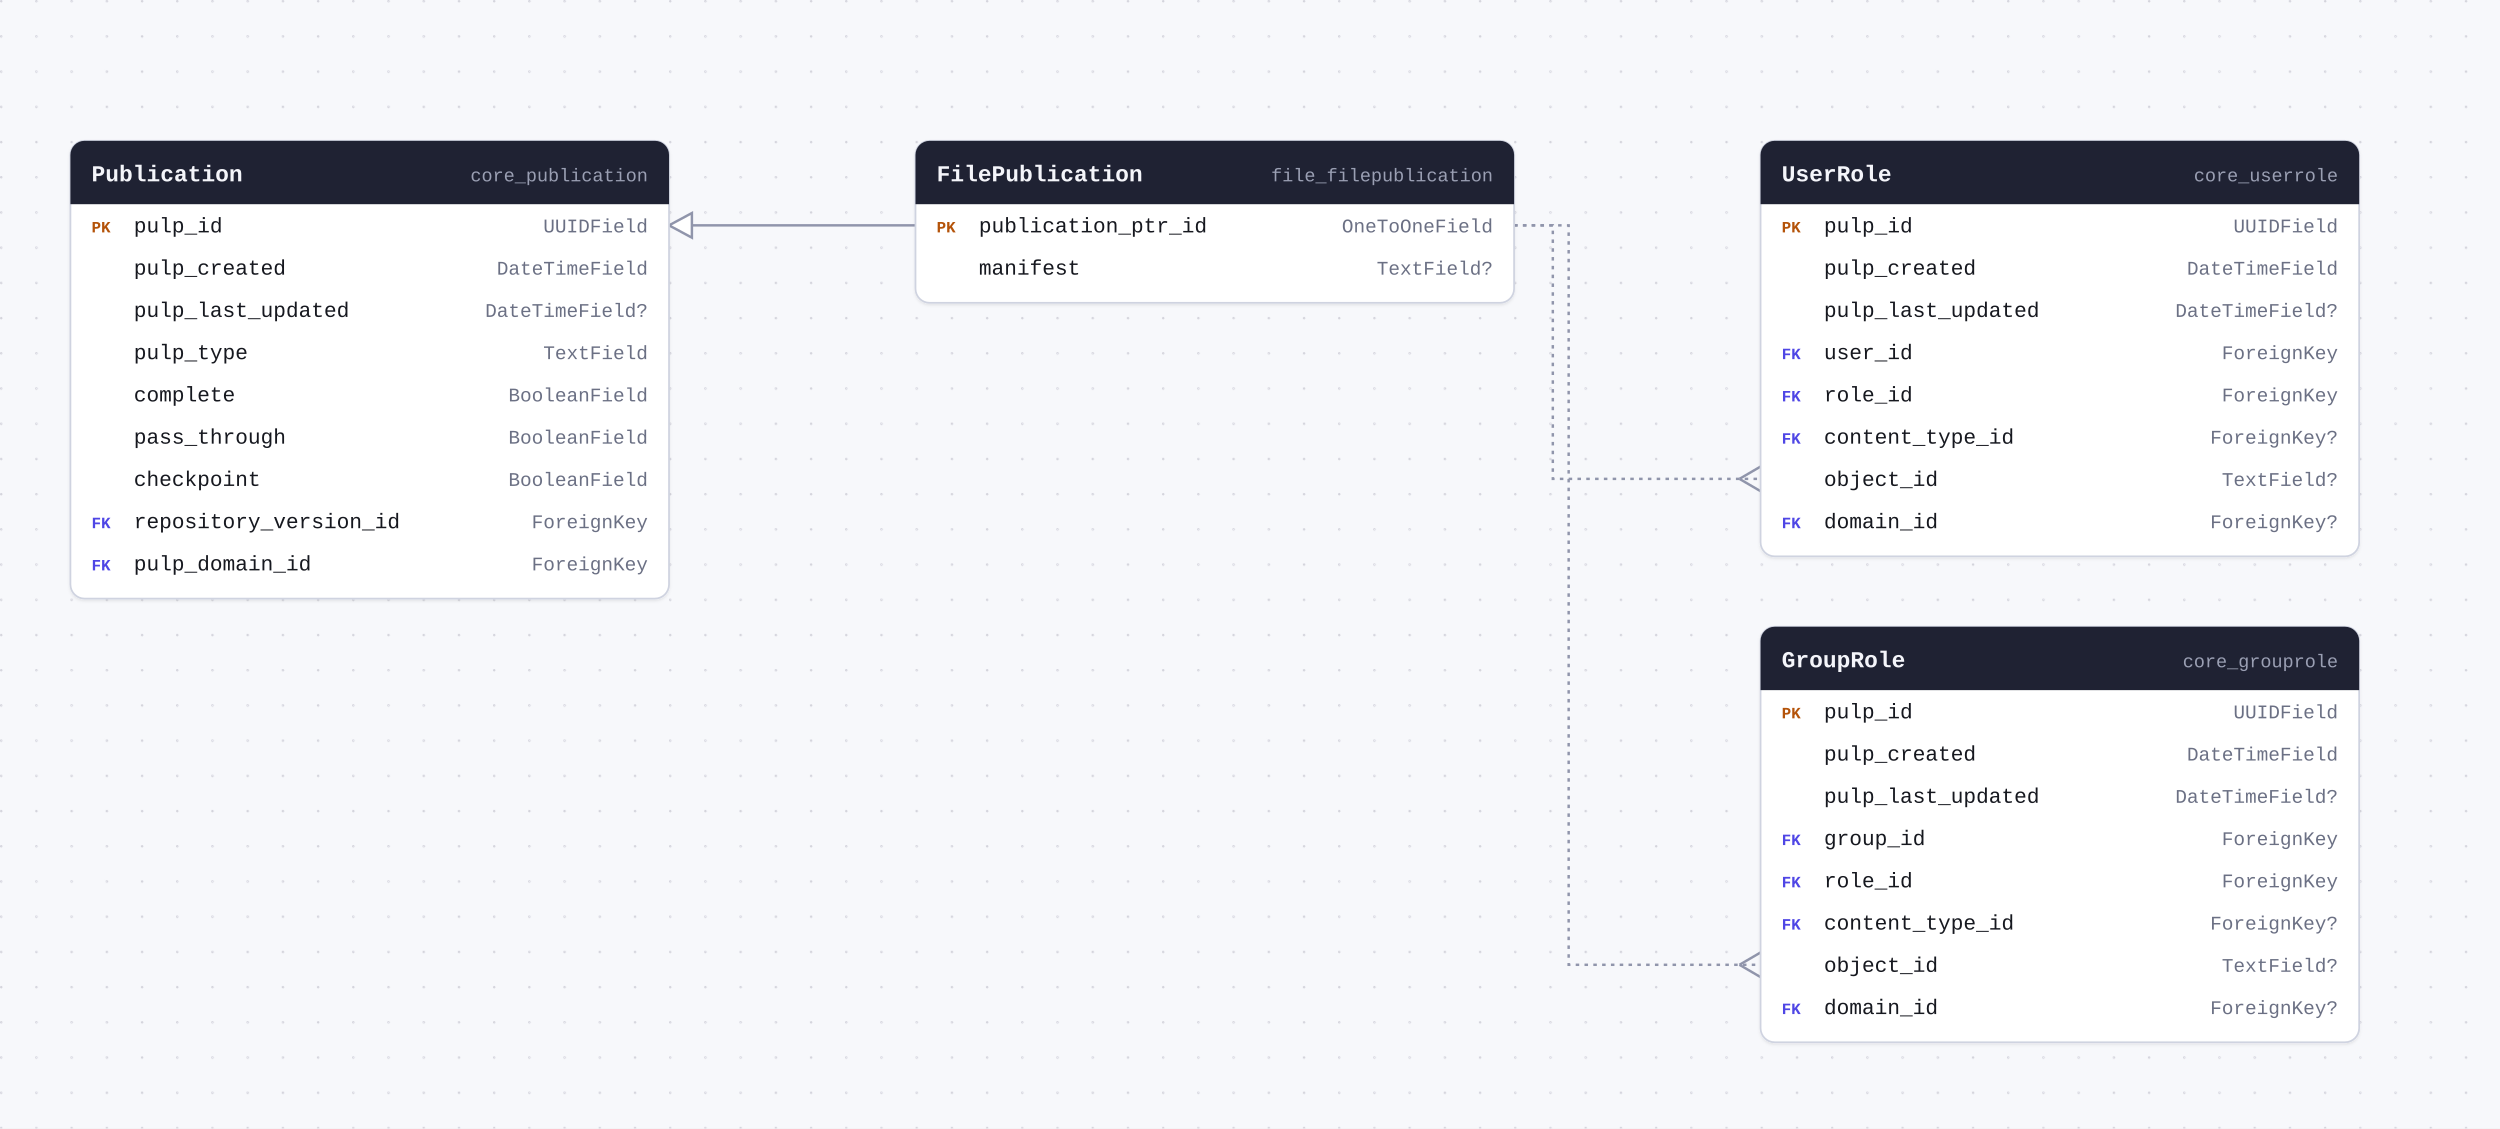
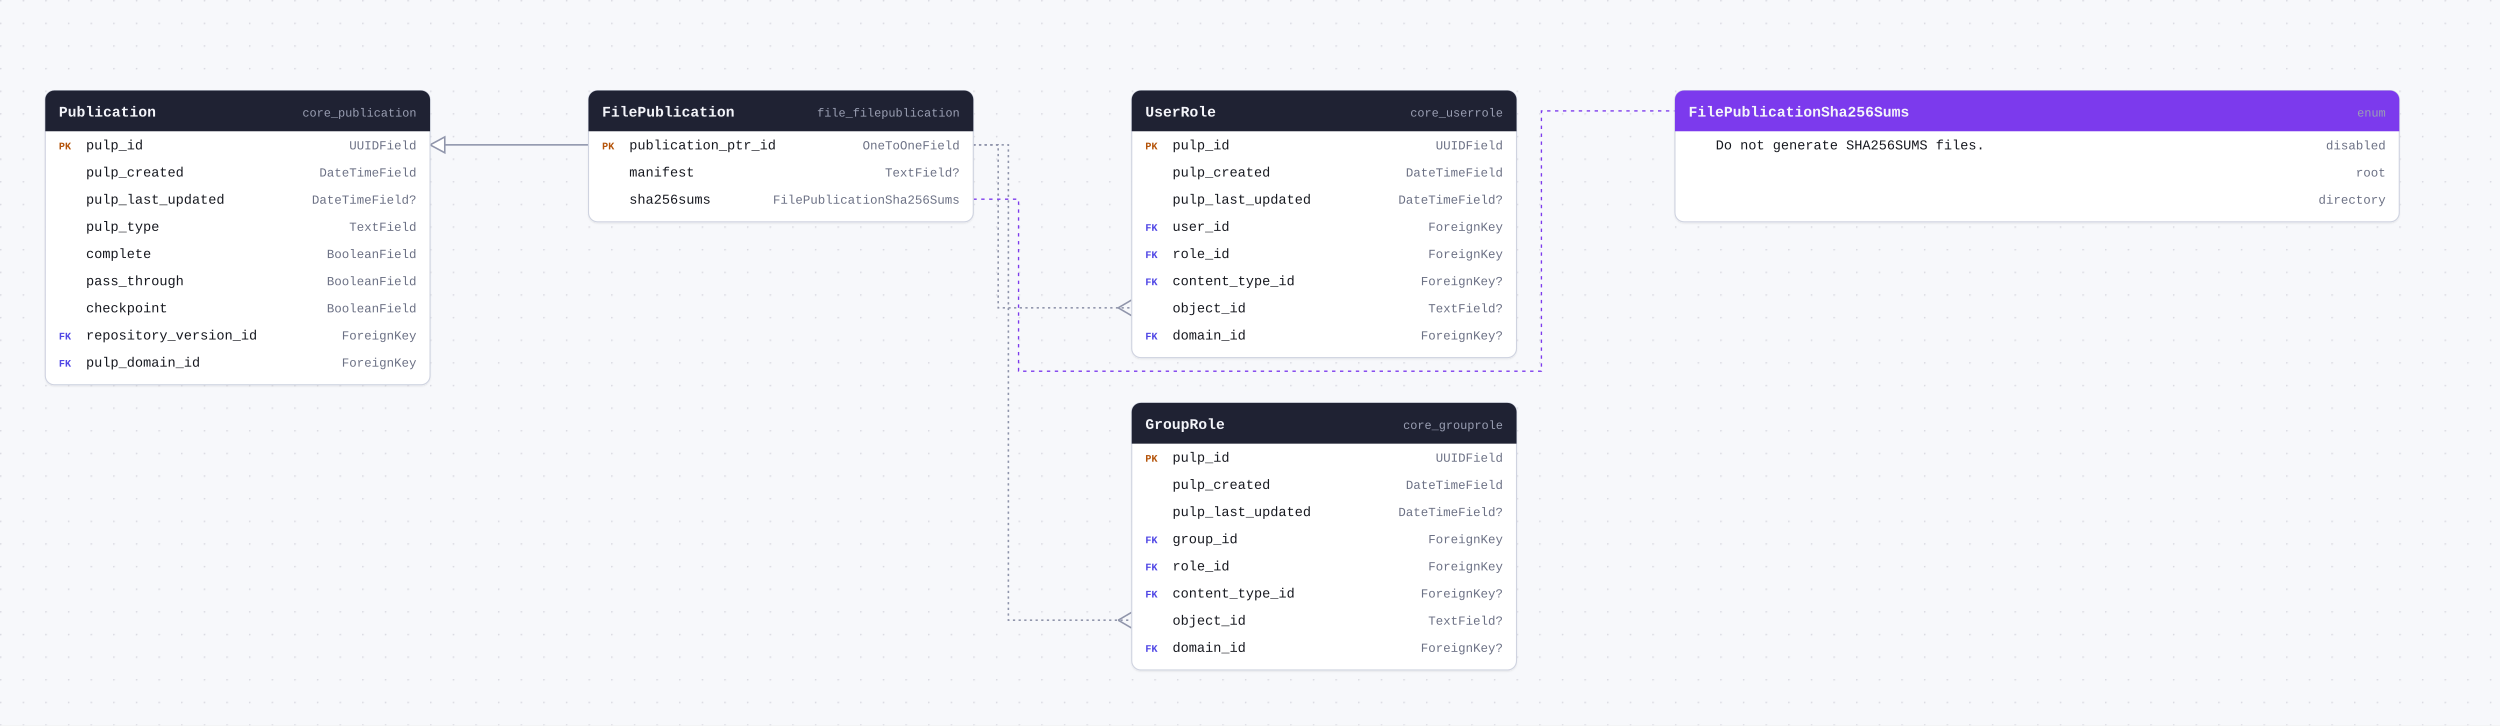
- <svg xmlns="http://www.w3.org/2000/svg" width="1420" height="641" viewBox="0 -40 1420 641">
+ <svg xmlns="http://www.w3.org/2000/svg" width="2209" height="641" viewBox="0 -40 2209 641">
  <defs>
    <pattern id="dots" width="20" height="20" patternUnits="userSpaceOnUse">
      <circle cx="0.7" cy="0.7" r="0.7" fill="#d4d4dc" />
    </pattern>
    <filter id="shadow" x="-5%" y="-5%" width="110%" height="115%">
      <feDropShadow dx="0" dy="1" stdDeviation="1" flood-color="#000000" flood-opacity="0.08" />
    </filter>
  </defs>
-   <rect y="-40" width="1420" height="641" fill="#f7f8fb" />
-   <rect y="-40" width="1420" height="641" fill="url(#dots)" />
+   <rect y="-40" width="2209" height="641" fill="#f7f8fb" />
+   <rect y="-40" width="2209" height="641" fill="url(#dots)" />
  <path class="relation-edge" d="M380 88 L402 88 L402 88 L520 88" fill="none" stroke="#9095ab" stroke-width="1.4" />
  <path class="inheritance" d="M380 88 L393 81 L393 95 Z" fill="#ffffff" stroke="#9095ab" stroke-width="1.4" />
  <path class="relation-edge" d="M860 88 L882 88 L882 232 L1000 232" fill="none" stroke="#9095ab" stroke-width="1.4" stroke-dasharray="2 3" />
  <path d="M988 232 L1000 225 M988 232 L1000 239" fill="none" stroke="#9095ab" stroke-width="1.4" />
  <path class="relation-edge" d="M860 88 L891 88 L891 508 L1000 508" fill="none" stroke="#9095ab" stroke-width="1.4" stroke-dasharray="2 3" />
  <path d="M988 508 L1000 501 M988 508 L1000 515" fill="none" stroke="#9095ab" stroke-width="1.4" />
+   <path class="enum-edge" d="M860 136 L900 136 L900 288 L1362 288 L1362 58 L1480 58" fill="none" stroke="#7c3aed" stroke-width="1.2" stroke-dasharray="3 4" />
  <g class="model-node">
    <clipPath id="card-0">
      <rect x="40" y="40" width="340" height="260" rx="8" />
    </clipPath>
    <rect x="40" y="40" width="340" height="260" rx="8" fill="#ffffff" stroke="#cfd3e0" filter="url(#shadow)" />
    <rect x="40" y="40" width="340" height="36" fill="#1f2233" clip-path="url(#card-0)" />
    <text x="52" y="63" font-family="ui-monospace, SF Mono, Menlo, Consolas, Liberation Mono, DejaVu Sans Mono, monospace" font-size="13" font-weight="700" text-anchor="start" fill="#f4f5fa">Publication</text>
    <text x="368" y="63" font-family="ui-monospace, SF Mono, Menlo, Consolas, Liberation Mono, DejaVu Sans Mono, monospace" font-size="10.5" font-weight="400" text-anchor="end" fill="#9a9fb3">core_publication</text>
    <text x="52" y="92" font-family="ui-monospace, SF Mono, Menlo, Consolas, Liberation Mono, DejaVu Sans Mono, monospace" font-size="9" font-weight="700" text-anchor="start" fill="#b45309">PK</text>
    <text x="76" y="92" font-family="ui-monospace, SF Mono, Menlo, Consolas, Liberation Mono, DejaVu Sans Mono, monospace" font-size="12" font-weight="400" text-anchor="start" fill="#16181f">pulp_id</text>
    <text x="368" y="92" font-family="ui-monospace, SF Mono, Menlo, Consolas, Liberation Mono, DejaVu Sans Mono, monospace" font-size="11" font-weight="400" text-anchor="end" fill="#6b7084">UUIDField</text>
    <text x="76" y="116" font-family="ui-monospace, SF Mono, Menlo, Consolas, Liberation Mono, DejaVu Sans Mono, monospace" font-size="12" font-weight="400" text-anchor="start" fill="#16181f">pulp_created</text>
    <text x="368" y="116" font-family="ui-monospace, SF Mono, Menlo, Consolas, Liberation Mono, DejaVu Sans Mono, monospace" font-size="11" font-weight="400" text-anchor="end" fill="#6b7084">DateTimeField</text>
    <text x="76" y="140" font-family="ui-monospace, SF Mono, Menlo, Consolas, Liberation Mono, DejaVu Sans Mono, monospace" font-size="12" font-weight="400" text-anchor="start" fill="#16181f">pulp_last_updated</text>
    <text x="368" y="140" font-family="ui-monospace, SF Mono, Menlo, Consolas, Liberation Mono, DejaVu Sans Mono, monospace" font-size="11" font-weight="400" text-anchor="end" fill="#6b7084">DateTimeField?</text>
    <text x="76" y="164" font-family="ui-monospace, SF Mono, Menlo, Consolas, Liberation Mono, DejaVu Sans Mono, monospace" font-size="12" font-weight="400" text-anchor="start" fill="#16181f">pulp_type</text>
    <text x="368" y="164" font-family="ui-monospace, SF Mono, Menlo, Consolas, Liberation Mono, DejaVu Sans Mono, monospace" font-size="11" font-weight="400" text-anchor="end" fill="#6b7084">TextField</text>
    <text x="76" y="188" font-family="ui-monospace, SF Mono, Menlo, Consolas, Liberation Mono, DejaVu Sans Mono, monospace" font-size="12" font-weight="400" text-anchor="start" fill="#16181f">complete</text>
    <text x="368" y="188" font-family="ui-monospace, SF Mono, Menlo, Consolas, Liberation Mono, DejaVu Sans Mono, monospace" font-size="11" font-weight="400" text-anchor="end" fill="#6b7084">BooleanField</text>
    <text x="76" y="212" font-family="ui-monospace, SF Mono, Menlo, Consolas, Liberation Mono, DejaVu Sans Mono, monospace" font-size="12" font-weight="400" text-anchor="start" fill="#16181f">pass_through</text>
    <text x="368" y="212" font-family="ui-monospace, SF Mono, Menlo, Consolas, Liberation Mono, DejaVu Sans Mono, monospace" font-size="11" font-weight="400" text-anchor="end" fill="#6b7084">BooleanField</text>
    <text x="76" y="236" font-family="ui-monospace, SF Mono, Menlo, Consolas, Liberation Mono, DejaVu Sans Mono, monospace" font-size="12" font-weight="400" text-anchor="start" fill="#16181f">checkpoint</text>
    <text x="368" y="236" font-family="ui-monospace, SF Mono, Menlo, Consolas, Liberation Mono, DejaVu Sans Mono, monospace" font-size="11" font-weight="400" text-anchor="end" fill="#6b7084">BooleanField</text>
    <text x="52" y="260" font-family="ui-monospace, SF Mono, Menlo, Consolas, Liberation Mono, DejaVu Sans Mono, monospace" font-size="9" font-weight="700" text-anchor="start" fill="#4f46e5">FK</text>
    <text x="76" y="260" font-family="ui-monospace, SF Mono, Menlo, Consolas, Liberation Mono, DejaVu Sans Mono, monospace" font-size="12" font-weight="400" text-anchor="start" fill="#16181f">repository_version_id</text>
    <text x="368" y="260" font-family="ui-monospace, SF Mono, Menlo, Consolas, Liberation Mono, DejaVu Sans Mono, monospace" font-size="11" font-weight="400" text-anchor="end" fill="#6b7084">ForeignKey</text>
    <text x="52" y="284" font-family="ui-monospace, SF Mono, Menlo, Consolas, Liberation Mono, DejaVu Sans Mono, monospace" font-size="9" font-weight="700" text-anchor="start" fill="#4f46e5">FK</text>
    <text x="76" y="284" font-family="ui-monospace, SF Mono, Menlo, Consolas, Liberation Mono, DejaVu Sans Mono, monospace" font-size="12" font-weight="400" text-anchor="start" fill="#16181f">pulp_domain_id</text>
    <text x="368" y="284" font-family="ui-monospace, SF Mono, Menlo, Consolas, Liberation Mono, DejaVu Sans Mono, monospace" font-size="11" font-weight="400" text-anchor="end" fill="#6b7084">ForeignKey</text>
  </g>
  <g class="model-node">
    <clipPath id="card-1">
-       <rect x="520" y="40" width="340" height="92" rx="8" />
+       <rect x="520" y="40" width="340" height="116" rx="8" />
    </clipPath>
-     <rect x="520" y="40" width="340" height="92" rx="8" fill="#ffffff" stroke="#cfd3e0" filter="url(#shadow)" />
+     <rect x="520" y="40" width="340" height="116" rx="8" fill="#ffffff" stroke="#cfd3e0" filter="url(#shadow)" />
    <rect x="520" y="40" width="340" height="36" fill="#1f2233" clip-path="url(#card-1)" />
    <text x="532" y="63" font-family="ui-monospace, SF Mono, Menlo, Consolas, Liberation Mono, DejaVu Sans Mono, monospace" font-size="13" font-weight="700" text-anchor="start" fill="#f4f5fa">FilePublication</text>
    <text x="848" y="63" font-family="ui-monospace, SF Mono, Menlo, Consolas, Liberation Mono, DejaVu Sans Mono, monospace" font-size="10.5" font-weight="400" text-anchor="end" fill="#9a9fb3">file_filepublication</text>
    <text x="532" y="92" font-family="ui-monospace, SF Mono, Menlo, Consolas, Liberation Mono, DejaVu Sans Mono, monospace" font-size="9" font-weight="700" text-anchor="start" fill="#b45309">PK</text>
    <text x="556" y="92" font-family="ui-monospace, SF Mono, Menlo, Consolas, Liberation Mono, DejaVu Sans Mono, monospace" font-size="12" font-weight="400" text-anchor="start" fill="#16181f">publication_ptr_id</text>
    <text x="848" y="92" font-family="ui-monospace, SF Mono, Menlo, Consolas, Liberation Mono, DejaVu Sans Mono, monospace" font-size="11" font-weight="400" text-anchor="end" fill="#6b7084">OneToOneField</text>
    <text x="556" y="116" font-family="ui-monospace, SF Mono, Menlo, Consolas, Liberation Mono, DejaVu Sans Mono, monospace" font-size="12" font-weight="400" text-anchor="start" fill="#16181f">manifest</text>
    <text x="848" y="116" font-family="ui-monospace, SF Mono, Menlo, Consolas, Liberation Mono, DejaVu Sans Mono, monospace" font-size="11" font-weight="400" text-anchor="end" fill="#6b7084">TextField?</text>
+     <text x="556" y="140" font-family="ui-monospace, SF Mono, Menlo, Consolas, Liberation Mono, DejaVu Sans Mono, monospace" font-size="12" font-weight="400" text-anchor="start" fill="#16181f">sha256sums</text>
+     <text x="848" y="140" font-family="ui-monospace, SF Mono, Menlo, Consolas, Liberation Mono, DejaVu Sans Mono, monospace" font-size="11" font-weight="400" text-anchor="end" fill="#6b7084">FilePublicationSha256Sums</text>
  </g>
  <g class="model-node">
    <clipPath id="card-2">
      <rect x="1000" y="40" width="340" height="236" rx="8" />
    </clipPath>
    <rect x="1000" y="40" width="340" height="236" rx="8" fill="#ffffff" stroke="#cfd3e0" filter="url(#shadow)" />
    <rect x="1000" y="40" width="340" height="36" fill="#1f2233" clip-path="url(#card-2)" />
    <text x="1012" y="63" font-family="ui-monospace, SF Mono, Menlo, Consolas, Liberation Mono, DejaVu Sans Mono, monospace" font-size="13" font-weight="700" text-anchor="start" fill="#f4f5fa">UserRole</text>
    <text x="1328" y="63" font-family="ui-monospace, SF Mono, Menlo, Consolas, Liberation Mono, DejaVu Sans Mono, monospace" font-size="10.5" font-weight="400" text-anchor="end" fill="#9a9fb3">core_userrole</text>
    <text x="1012" y="92" font-family="ui-monospace, SF Mono, Menlo, Consolas, Liberation Mono, DejaVu Sans Mono, monospace" font-size="9" font-weight="700" text-anchor="start" fill="#b45309">PK</text>
    <text x="1036" y="92" font-family="ui-monospace, SF Mono, Menlo, Consolas, Liberation Mono, DejaVu Sans Mono, monospace" font-size="12" font-weight="400" text-anchor="start" fill="#16181f">pulp_id</text>
    <text x="1328" y="92" font-family="ui-monospace, SF Mono, Menlo, Consolas, Liberation Mono, DejaVu Sans Mono, monospace" font-size="11" font-weight="400" text-anchor="end" fill="#6b7084">UUIDField</text>
    <text x="1036" y="116" font-family="ui-monospace, SF Mono, Menlo, Consolas, Liberation Mono, DejaVu Sans Mono, monospace" font-size="12" font-weight="400" text-anchor="start" fill="#16181f">pulp_created</text>
    <text x="1328" y="116" font-family="ui-monospace, SF Mono, Menlo, Consolas, Liberation Mono, DejaVu Sans Mono, monospace" font-size="11" font-weight="400" text-anchor="end" fill="#6b7084">DateTimeField</text>
    <text x="1036" y="140" font-family="ui-monospace, SF Mono, Menlo, Consolas, Liberation Mono, DejaVu Sans Mono, monospace" font-size="12" font-weight="400" text-anchor="start" fill="#16181f">pulp_last_updated</text>
    <text x="1328" y="140" font-family="ui-monospace, SF Mono, Menlo, Consolas, Liberation Mono, DejaVu Sans Mono, monospace" font-size="11" font-weight="400" text-anchor="end" fill="#6b7084">DateTimeField?</text>
    <text x="1012" y="164" font-family="ui-monospace, SF Mono, Menlo, Consolas, Liberation Mono, DejaVu Sans Mono, monospace" font-size="9" font-weight="700" text-anchor="start" fill="#4f46e5">FK</text>
    <text x="1036" y="164" font-family="ui-monospace, SF Mono, Menlo, Consolas, Liberation Mono, DejaVu Sans Mono, monospace" font-size="12" font-weight="400" text-anchor="start" fill="#16181f">user_id</text>
    <text x="1328" y="164" font-family="ui-monospace, SF Mono, Menlo, Consolas, Liberation Mono, DejaVu Sans Mono, monospace" font-size="11" font-weight="400" text-anchor="end" fill="#6b7084">ForeignKey</text>
    <text x="1012" y="188" font-family="ui-monospace, SF Mono, Menlo, Consolas, Liberation Mono, DejaVu Sans Mono, monospace" font-size="9" font-weight="700" text-anchor="start" fill="#4f46e5">FK</text>
    <text x="1036" y="188" font-family="ui-monospace, SF Mono, Menlo, Consolas, Liberation Mono, DejaVu Sans Mono, monospace" font-size="12" font-weight="400" text-anchor="start" fill="#16181f">role_id</text>
    <text x="1328" y="188" font-family="ui-monospace, SF Mono, Menlo, Consolas, Liberation Mono, DejaVu Sans Mono, monospace" font-size="11" font-weight="400" text-anchor="end" fill="#6b7084">ForeignKey</text>
    <text x="1012" y="212" font-family="ui-monospace, SF Mono, Menlo, Consolas, Liberation Mono, DejaVu Sans Mono, monospace" font-size="9" font-weight="700" text-anchor="start" fill="#4f46e5">FK</text>
    <text x="1036" y="212" font-family="ui-monospace, SF Mono, Menlo, Consolas, Liberation Mono, DejaVu Sans Mono, monospace" font-size="12" font-weight="400" text-anchor="start" fill="#16181f">content_type_id</text>
    <text x="1328" y="212" font-family="ui-monospace, SF Mono, Menlo, Consolas, Liberation Mono, DejaVu Sans Mono, monospace" font-size="11" font-weight="400" text-anchor="end" fill="#6b7084">ForeignKey?</text>
    <text x="1036" y="236" font-family="ui-monospace, SF Mono, Menlo, Consolas, Liberation Mono, DejaVu Sans Mono, monospace" font-size="12" font-weight="400" text-anchor="start" fill="#16181f">object_id</text>
    <text x="1328" y="236" font-family="ui-monospace, SF Mono, Menlo, Consolas, Liberation Mono, DejaVu Sans Mono, monospace" font-size="11" font-weight="400" text-anchor="end" fill="#6b7084">TextField?</text>
    <text x="1012" y="260" font-family="ui-monospace, SF Mono, Menlo, Consolas, Liberation Mono, DejaVu Sans Mono, monospace" font-size="9" font-weight="700" text-anchor="start" fill="#4f46e5">FK</text>
    <text x="1036" y="260" font-family="ui-monospace, SF Mono, Menlo, Consolas, Liberation Mono, DejaVu Sans Mono, monospace" font-size="12" font-weight="400" text-anchor="start" fill="#16181f">domain_id</text>
    <text x="1328" y="260" font-family="ui-monospace, SF Mono, Menlo, Consolas, Liberation Mono, DejaVu Sans Mono, monospace" font-size="11" font-weight="400" text-anchor="end" fill="#6b7084">ForeignKey?</text>
  </g>
  <g class="model-node">
    <clipPath id="card-3">
      <rect x="1000" y="316" width="340" height="236" rx="8" />
    </clipPath>
    <rect x="1000" y="316" width="340" height="236" rx="8" fill="#ffffff" stroke="#cfd3e0" filter="url(#shadow)" />
    <rect x="1000" y="316" width="340" height="36" fill="#1f2233" clip-path="url(#card-3)" />
    <text x="1012" y="339" font-family="ui-monospace, SF Mono, Menlo, Consolas, Liberation Mono, DejaVu Sans Mono, monospace" font-size="13" font-weight="700" text-anchor="start" fill="#f4f5fa">GroupRole</text>
    <text x="1328" y="339" font-family="ui-monospace, SF Mono, Menlo, Consolas, Liberation Mono, DejaVu Sans Mono, monospace" font-size="10.5" font-weight="400" text-anchor="end" fill="#9a9fb3">core_grouprole</text>
    <text x="1012" y="368" font-family="ui-monospace, SF Mono, Menlo, Consolas, Liberation Mono, DejaVu Sans Mono, monospace" font-size="9" font-weight="700" text-anchor="start" fill="#b45309">PK</text>
    <text x="1036" y="368" font-family="ui-monospace, SF Mono, Menlo, Consolas, Liberation Mono, DejaVu Sans Mono, monospace" font-size="12" font-weight="400" text-anchor="start" fill="#16181f">pulp_id</text>
    <text x="1328" y="368" font-family="ui-monospace, SF Mono, Menlo, Consolas, Liberation Mono, DejaVu Sans Mono, monospace" font-size="11" font-weight="400" text-anchor="end" fill="#6b7084">UUIDField</text>
    <text x="1036" y="392" font-family="ui-monospace, SF Mono, Menlo, Consolas, Liberation Mono, DejaVu Sans Mono, monospace" font-size="12" font-weight="400" text-anchor="start" fill="#16181f">pulp_created</text>
    <text x="1328" y="392" font-family="ui-monospace, SF Mono, Menlo, Consolas, Liberation Mono, DejaVu Sans Mono, monospace" font-size="11" font-weight="400" text-anchor="end" fill="#6b7084">DateTimeField</text>
    <text x="1036" y="416" font-family="ui-monospace, SF Mono, Menlo, Consolas, Liberation Mono, DejaVu Sans Mono, monospace" font-size="12" font-weight="400" text-anchor="start" fill="#16181f">pulp_last_updated</text>
    <text x="1328" y="416" font-family="ui-monospace, SF Mono, Menlo, Consolas, Liberation Mono, DejaVu Sans Mono, monospace" font-size="11" font-weight="400" text-anchor="end" fill="#6b7084">DateTimeField?</text>
    <text x="1012" y="440" font-family="ui-monospace, SF Mono, Menlo, Consolas, Liberation Mono, DejaVu Sans Mono, monospace" font-size="9" font-weight="700" text-anchor="start" fill="#4f46e5">FK</text>
    <text x="1036" y="440" font-family="ui-monospace, SF Mono, Menlo, Consolas, Liberation Mono, DejaVu Sans Mono, monospace" font-size="12" font-weight="400" text-anchor="start" fill="#16181f">group_id</text>
    <text x="1328" y="440" font-family="ui-monospace, SF Mono, Menlo, Consolas, Liberation Mono, DejaVu Sans Mono, monospace" font-size="11" font-weight="400" text-anchor="end" fill="#6b7084">ForeignKey</text>
    <text x="1012" y="464" font-family="ui-monospace, SF Mono, Menlo, Consolas, Liberation Mono, DejaVu Sans Mono, monospace" font-size="9" font-weight="700" text-anchor="start" fill="#4f46e5">FK</text>
    <text x="1036" y="464" font-family="ui-monospace, SF Mono, Menlo, Consolas, Liberation Mono, DejaVu Sans Mono, monospace" font-size="12" font-weight="400" text-anchor="start" fill="#16181f">role_id</text>
    <text x="1328" y="464" font-family="ui-monospace, SF Mono, Menlo, Consolas, Liberation Mono, DejaVu Sans Mono, monospace" font-size="11" font-weight="400" text-anchor="end" fill="#6b7084">ForeignKey</text>
    <text x="1012" y="488" font-family="ui-monospace, SF Mono, Menlo, Consolas, Liberation Mono, DejaVu Sans Mono, monospace" font-size="9" font-weight="700" text-anchor="start" fill="#4f46e5">FK</text>
    <text x="1036" y="488" font-family="ui-monospace, SF Mono, Menlo, Consolas, Liberation Mono, DejaVu Sans Mono, monospace" font-size="12" font-weight="400" text-anchor="start" fill="#16181f">content_type_id</text>
    <text x="1328" y="488" font-family="ui-monospace, SF Mono, Menlo, Consolas, Liberation Mono, DejaVu Sans Mono, monospace" font-size="11" font-weight="400" text-anchor="end" fill="#6b7084">ForeignKey?</text>
    <text x="1036" y="512" font-family="ui-monospace, SF Mono, Menlo, Consolas, Liberation Mono, DejaVu Sans Mono, monospace" font-size="12" font-weight="400" text-anchor="start" fill="#16181f">object_id</text>
    <text x="1328" y="512" font-family="ui-monospace, SF Mono, Menlo, Consolas, Liberation Mono, DejaVu Sans Mono, monospace" font-size="11" font-weight="400" text-anchor="end" fill="#6b7084">TextField?</text>
    <text x="1012" y="536" font-family="ui-monospace, SF Mono, Menlo, Consolas, Liberation Mono, DejaVu Sans Mono, monospace" font-size="9" font-weight="700" text-anchor="start" fill="#4f46e5">FK</text>
    <text x="1036" y="536" font-family="ui-monospace, SF Mono, Menlo, Consolas, Liberation Mono, DejaVu Sans Mono, monospace" font-size="12" font-weight="400" text-anchor="start" fill="#16181f">domain_id</text>
    <text x="1328" y="536" font-family="ui-monospace, SF Mono, Menlo, Consolas, Liberation Mono, DejaVu Sans Mono, monospace" font-size="11" font-weight="400" text-anchor="end" fill="#6b7084">ForeignKey?</text>
  </g>
+   <g class="enum-node">
+     <clipPath id="card-4">
+       <rect x="1480" y="40" width="640" height="116" rx="8" />
+     </clipPath>
+     <rect x="1480" y="40" width="640" height="116" rx="8" fill="#ffffff" stroke="#cfd3e0" filter="url(#shadow)" />
+     <rect x="1480" y="40" width="640" height="36" fill="#7c3aed" clip-path="url(#card-4)" />
+     <text x="1492" y="63" font-family="ui-monospace, SF Mono, Menlo, Consolas, Liberation Mono, DejaVu Sans Mono, monospace" font-size="13" font-weight="700" text-anchor="start" fill="#f4f5fa">FilePublicationSha256Sums</text>
+     <text x="2108" y="63" font-family="ui-monospace, SF Mono, Menlo, Consolas, Liberation Mono, DejaVu Sans Mono, monospace" font-size="10.5" font-weight="400" text-anchor="end" fill="#9a9fb3">enum</text>
+     <text x="1516" y="92" font-family="ui-monospace, SF Mono, Menlo, Consolas, Liberation Mono, DejaVu Sans Mono, monospace" font-size="12" font-weight="400" text-anchor="start" fill="#16181f">Do not generate SHA256SUMS files.</text>
+     <text x="2108" y="92" font-family="ui-monospace, SF Mono, Menlo, Consolas, Liberation Mono, DejaVu Sans Mono, monospace" font-size="11" font-weight="400" text-anchor="end" fill="#6b7084">disabled</text>
+     <text x="1516" y="116" font-family="ui-monospace, SF Mono, Menlo, Consolas, Liberation Mono, DejaVu Sans Mono, monospace" font-size="12" font-weight="400" text-anchor="start" fill="#16181f" />
+     <text x="2108" y="116" font-family="ui-monospace, SF Mono, Menlo, Consolas, Liberation Mono, DejaVu Sans Mono, monospace" font-size="11" font-weight="400" text-anchor="end" fill="#6b7084">root</text>
+     <text x="1516" y="140" font-family="ui-monospace, SF Mono, Menlo, Consolas, Liberation Mono, DejaVu Sans Mono, monospace" font-size="12" font-weight="400" text-anchor="start" fill="#16181f" />
+     <text x="2108" y="140" font-family="ui-monospace, SF Mono, Menlo, Consolas, Liberation Mono, DejaVu Sans Mono, monospace" font-size="11" font-weight="400" text-anchor="end" fill="#6b7084">directory</text>
+   </g>
</svg>
